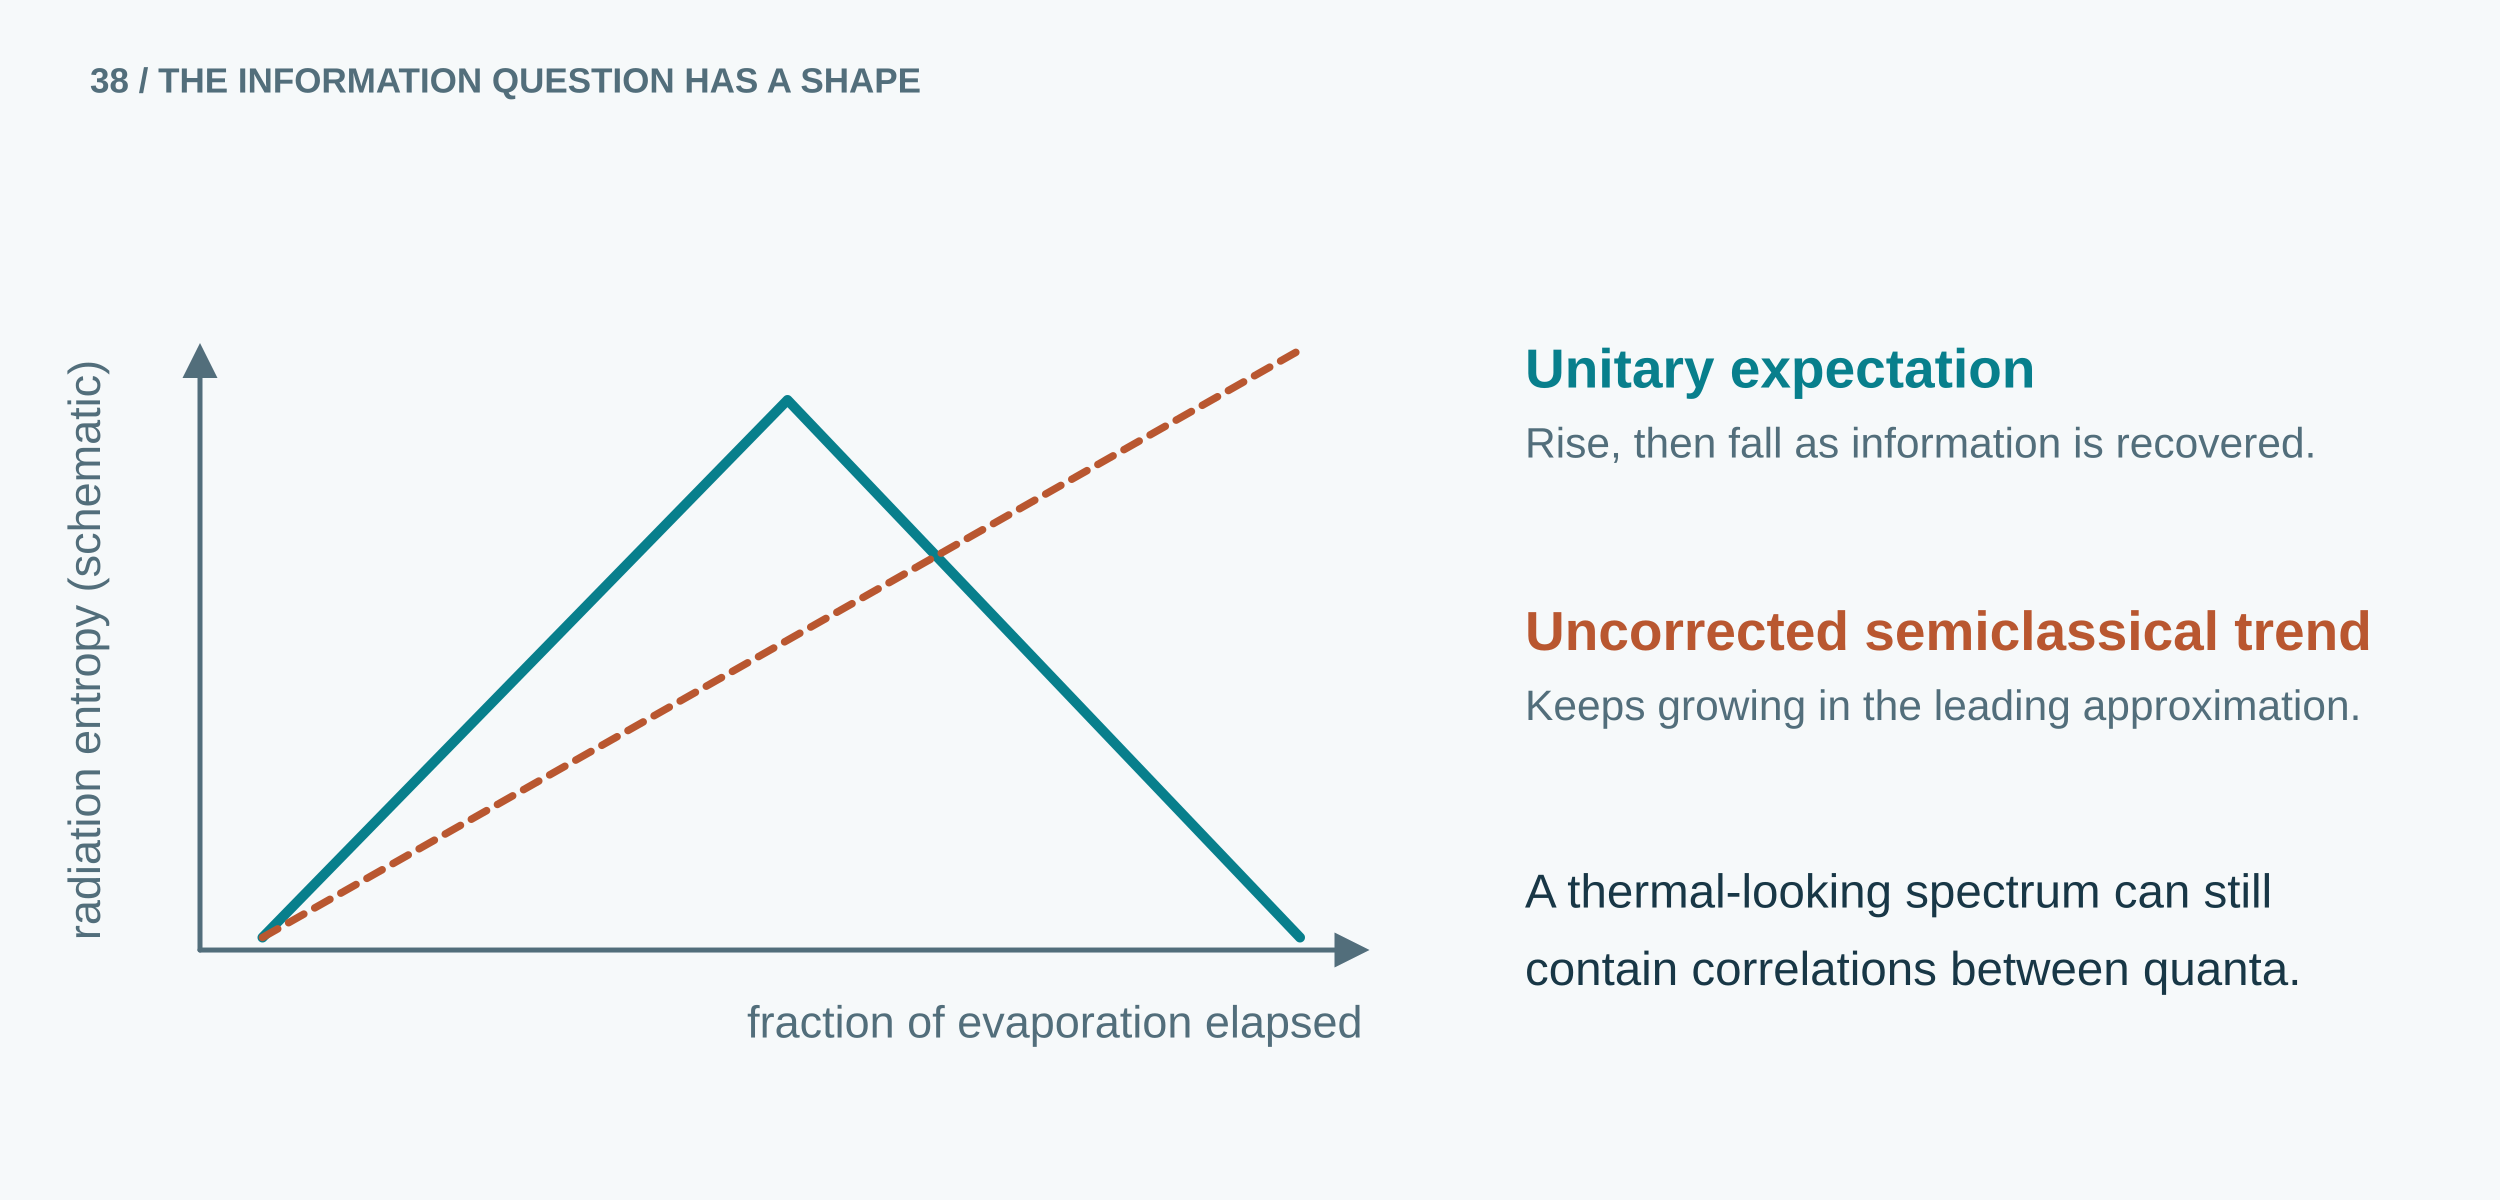
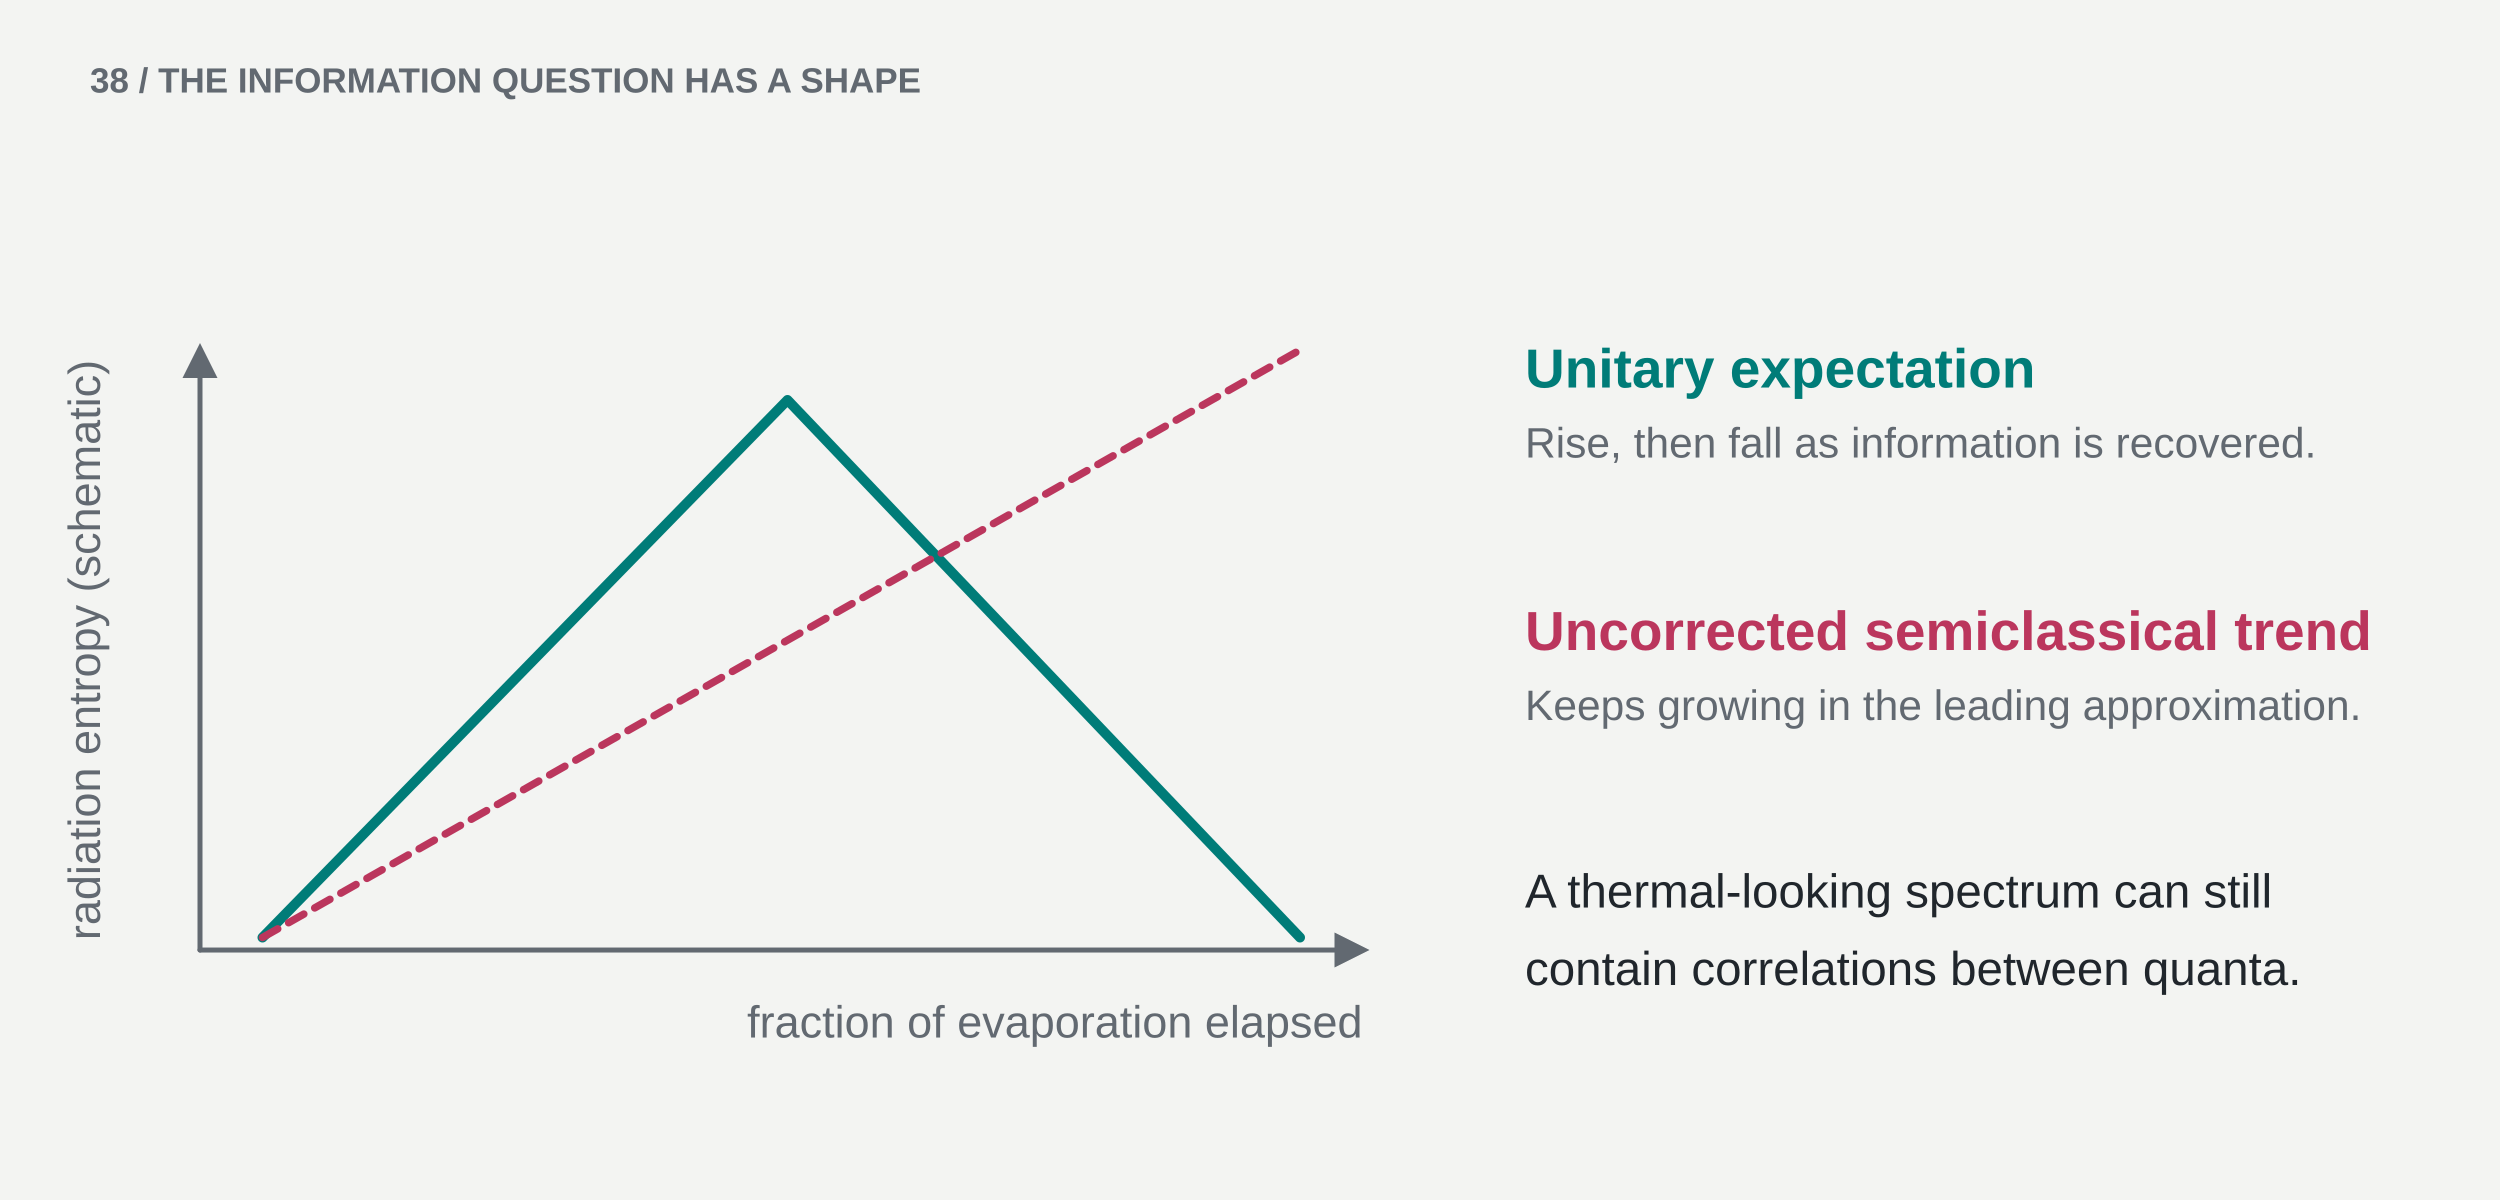
- <svg xmlns="http://www.w3.org/2000/svg" viewBox="0 0 1000 480" width="1000" height="480" role="img" aria-labelledby="title desc">
+ <svg xmlns="http://www.w3.org/2000/svg" class="gr-figure" viewBox="0 0 1000 480" width="1000" height="480" role="img" aria-labelledby="page-curve-title page-curve-desc">
+   <style>.gr-figure text{font-family:Manrope,Arial,sans-serif}.gr-figure .math-geometry{color:var(--geometry,#007c78)}.gr-figure .math-curvature{color:var(--curvature,#7951bb)}.gr-figure .math-transport{color:var(--transport,#275dc5)}.gr-figure .math-matter{color:var(--matter,#a25e00)}.gr-figure .math-observer{color:var(--observer,#bb365d)}@media(prefers-color-scheme:dark){svg.gr-figure:not(.embedded){--ink:#ebedf0;--muted:#a8b0bf;--geometry:#64d9c9;--curvature:#bd9cff;--transport:#8bb5ff;--matter:#f3c16e;--observer:#ff99b4;--line:#343e4f;--paper:#141b29;--figure-bg:#192231;--figure-tint:#243549}}</style>
  <defs>
-     <marker id="183746" viewBox="0 0 10 10" refX="8" refY="5" markerWidth="7" markerHeight="7" orient="auto-start-reverse">
-       <path d="M0,0 L10,5 L0,10 z" fill="#183746" />
+     <marker id="page-curve-183746" viewBox="0 0 10 10" refX="8" refY="5" markerWidth="7" markerHeight="7" orient="auto-start-reverse">
+       <path d="M0,0 L10,5 L0,10 z" fill="var(--ink,#20262c)" />
    </marker>
-     <marker id="526e7b" viewBox="0 0 10 10" refX="8" refY="5" markerWidth="7" markerHeight="7" orient="auto-start-reverse">
-       <path d="M0,0 L10,5 L0,10 z" fill="#526e7b" />
+     <marker id="page-curve-526e7b" viewBox="0 0 10 10" refX="8" refY="5" markerWidth="7" markerHeight="7" orient="auto-start-reverse">
+       <path d="M0,0 L10,5 L0,10 z" fill="var(--muted,#626971)" />
    </marker>
-     <marker id="087f8c" viewBox="0 0 10 10" refX="8" refY="5" markerWidth="7" markerHeight="7" orient="auto-start-reverse">
-       <path d="M0,0 L10,5 L0,10 z" fill="#087f8c" />
+     <marker id="page-curve-087f8c" viewBox="0 0 10 10" refX="8" refY="5" markerWidth="7" markerHeight="7" orient="auto-start-reverse">
+       <path d="M0,0 L10,5 L0,10 z" fill="var(--geometry,#007c78)" />
    </marker>
-     <marker id="b95730" viewBox="0 0 10 10" refX="8" refY="5" markerWidth="7" markerHeight="7" orient="auto-start-reverse">
-       <path d="M0,0 L10,5 L0,10 z" fill="#b95730" />
+     <marker id="page-curve-b95730" viewBox="0 0 10 10" refX="8" refY="5" markerWidth="7" markerHeight="7" orient="auto-start-reverse">
+       <path d="M0,0 L10,5 L0,10 z" fill="var(--observer,#bb365d)" />
    </marker>
-     <marker id="4267a1" viewBox="0 0 10 10" refX="8" refY="5" markerWidth="7" markerHeight="7" orient="auto-start-reverse">
-       <path d="M0,0 L10,5 L0,10 z" fill="#4267a1" />
+     <marker id="page-curve-4267a1" viewBox="0 0 10 10" refX="8" refY="5" markerWidth="7" markerHeight="7" orient="auto-start-reverse">
+       <path d="M0,0 L10,5 L0,10 z" fill="var(--transport,#275dc5)" />
    </marker>
-     <marker id="b18225" viewBox="0 0 10 10" refX="8" refY="5" markerWidth="7" markerHeight="7" orient="auto-start-reverse">
-       <path d="M0,0 L10,5 L0,10 z" fill="#b18225" />
+     <marker id="page-curve-b18225" viewBox="0 0 10 10" refX="8" refY="5" markerWidth="7" markerHeight="7" orient="auto-start-reverse">
+       <path d="M0,0 L10,5 L0,10 z" fill="var(--matter,#a25e00)" />
    </marker>
-     <marker id="d5e2e7" viewBox="0 0 10 10" refX="8" refY="5" markerWidth="7" markerHeight="7" orient="auto-start-reverse">
-       <path d="M0,0 L10,5 L0,10 z" fill="#d5e2e7" />
+     <marker id="page-curve-d5e2e7" viewBox="0 0 10 10" refX="8" refY="5" markerWidth="7" markerHeight="7" orient="auto-start-reverse">
+       <path d="M0,0 L10,5 L0,10 z" fill="var(--line,#d9dddf)" />
    </marker>
  </defs>
-   <rect width="1000" height="480" fill="#f6f9fa" />
+   <rect width="1000" height="480" fill="var(--figure-bg,#f3f4f2)" />
  <g font-family="Arial, Helvetica, sans-serif" stroke-linejoin="round" stroke-linecap="round">
-     <text x="36.00" y="37.00" font-size="14" fill="#526e7b" text-anchor="start" font-weight="650">38 / THE INFORMATION QUESTION HAS A SHAPE</text>
-     <path d="M80.00,380.00 L545.00,380.00" fill="none" stroke="#526e7b" stroke-width="2" marker-end="url(#526e7b)" />
-     <path d="M80.00,380.00 L80.00,140.00" fill="none" stroke="#526e7b" stroke-width="2" marker-end="url(#526e7b)" />
-     <text x="545.00" y="415.00" font-size="18" fill="#526e7b" text-anchor="end" font-weight="400">fraction of evaporation elapsed</text>
+     <text x="36.00" y="37.00" font-size="14" fill="var(--muted,#626971)" text-anchor="start" font-weight="650">38 / THE INFORMATION QUESTION HAS A SHAPE</text>
+     <path d="M80.00,380.00 L545.00,380.00" fill="none" stroke="var(--muted,#626971)" stroke-width="2" marker-end="url(#page-curve-526e7b)" />
+     <path d="M80.00,380.00 L80.00,140.00" fill="none" stroke="var(--muted,#626971)" stroke-width="2" marker-end="url(#page-curve-526e7b)" />
+     <text x="545.00" y="415.00" font-size="18" fill="var(--muted,#626971)" text-anchor="end" font-weight="400">fraction of evaporation elapsed</text>
    <g transform="rotate(-90 40 260.0)">
-       <text x="40.00" y="260.00" font-size="18" fill="#526e7b" text-anchor="middle" font-weight="400">radiation entropy (schematic)</text>
+       <text x="40.00" y="260.00" font-size="18" fill="var(--muted,#626971)" text-anchor="middle" font-weight="400">radiation entropy (schematic)</text>
    </g>
-     <path d="M105.00,375.00 L315.00,160.00 L520.00,375.00" stroke="#087f8c" stroke-width="4" fill="none" />
-     <path d="M105.00,375.00 L520.00,140.00" stroke="#b95730" stroke-width="3" fill="none" stroke-dasharray="7 5" />
-     <text x="610.00" y="155.00" font-size="22" fill="#087f8c" text-anchor="start" font-weight="650">Unitary expectation</text>
-     <text x="610.00" y="183.00" font-size="17" fill="#526e7b" text-anchor="start" font-weight="400">Rise, then fall as information is recovered.</text>
-     <text x="610.00" y="260.00" font-size="22" fill="#b95730" text-anchor="start" font-weight="650">Uncorrected semiclassical trend</text>
-     <text x="610.00" y="288.00" font-size="17" fill="#526e7b" text-anchor="start" font-weight="400">Keeps growing in the leading approximation.</text>
-     <text x="610.00" y="363.00" font-size="19" fill="#183746" text-anchor="start" font-weight="400">A thermal-looking spectrum can still</text>
-     <text x="610.00" y="394.00" font-size="19" fill="#183746" text-anchor="start" font-weight="400">contain correlations between quanta.</text>
+     <path d="M105.00,375.00 L315.00,160.00 L520.00,375.00" stroke="var(--geometry,#007c78)" stroke-width="4" fill="none" />
+     <path d="M105.00,375.00 L520.00,140.00" stroke="var(--observer,#bb365d)" stroke-width="3" fill="none" stroke-dasharray="7 5" />
+     <text x="610.00" y="155.00" font-size="22" fill="var(--geometry,#007c78)" text-anchor="start" font-weight="650">Unitary expectation</text>
+     <text x="610.00" y="183.00" font-size="17" fill="var(--muted,#626971)" text-anchor="start" font-weight="400">Rise, then fall as information is recovered.</text>
+     <text x="610.00" y="260.00" font-size="22" fill="var(--observer,#bb365d)" text-anchor="start" font-weight="650">Uncorrected semiclassical trend</text>
+     <text x="610.00" y="288.00" font-size="17" fill="var(--muted,#626971)" text-anchor="start" font-weight="400">Keeps growing in the leading approximation.</text>
+     <text x="610.00" y="363.00" font-size="19" fill="var(--ink,#20262c)" text-anchor="start" font-weight="400">A thermal-looking spectrum can still</text>
+     <text x="610.00" y="394.00" font-size="19" fill="var(--ink,#20262c)" text-anchor="start" font-weight="400">contain correlations between quanta.</text>
  </g>
</svg>
